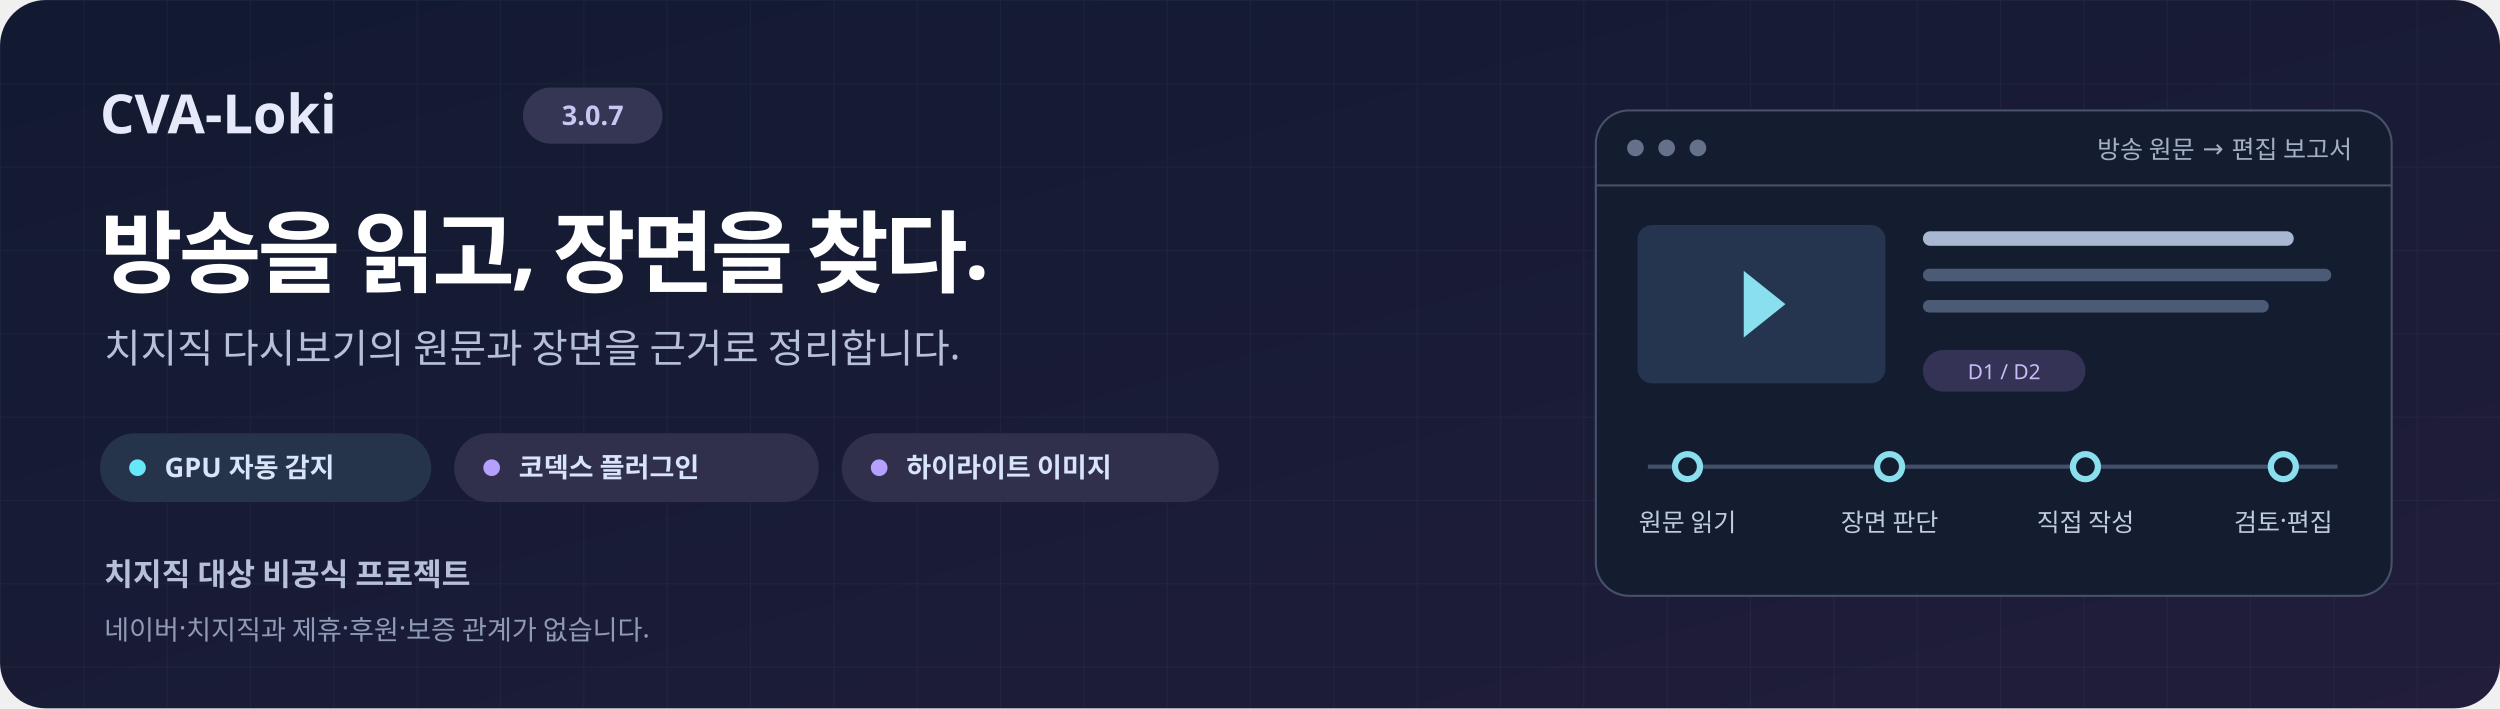
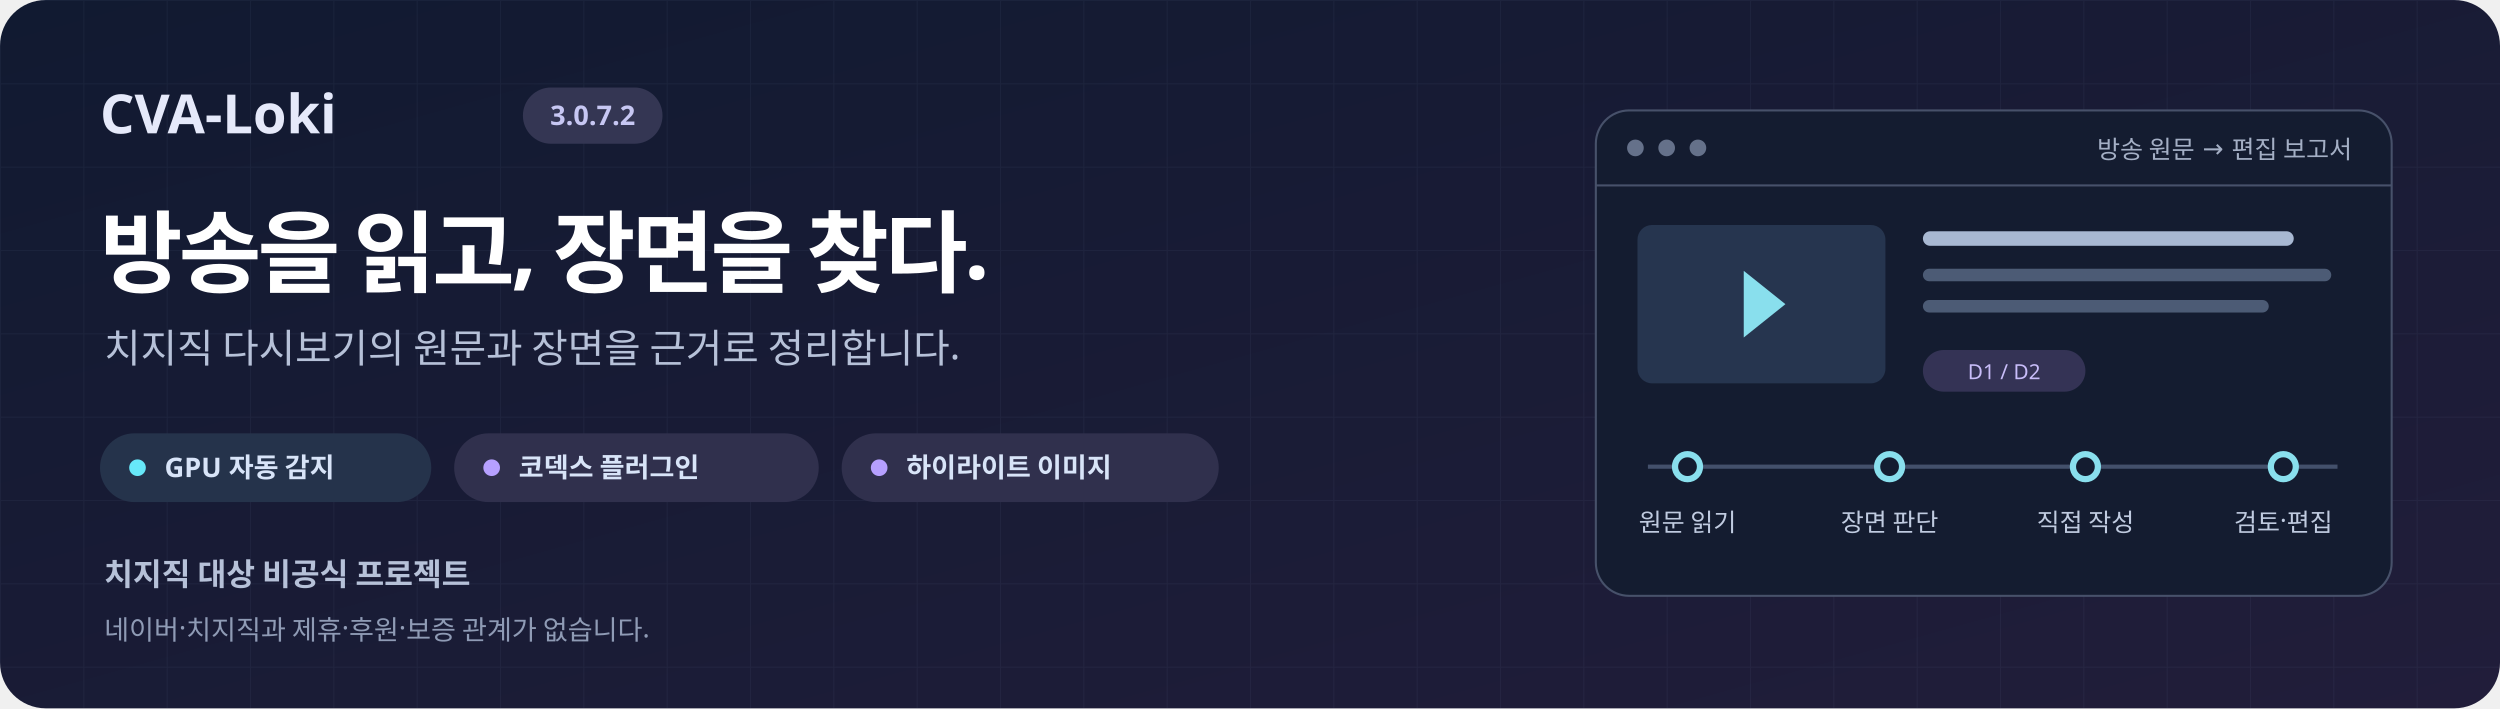
<svg xmlns="http://www.w3.org/2000/svg" viewBox="0 0 1200 340" role="img" aria-labelledby="title desc">
  <defs>
    <linearGradient id="bg" x2="1" y2="1">
      <stop stop-color="#111a31" />
      <stop offset="1" stop-color="#211d3a" />
    </linearGradient>
    <linearGradient id="accent">
      <stop stop-color="#67e8f9" />
      <stop offset="1" stop-color="#b6a0ff" />
    </linearGradient>
    <pattern id="grid" width="40" height="40" patternUnits="userSpaceOnUse">
      <path d="M40 0H0V40" fill="none" stroke="#bac8f7" stroke-opacity=".045" />
    </pattern>
  </defs>
  <rect width="1200" height="340" rx="22" fill="url(#bg)" />
  <rect width="1200" height="340" rx="22" fill="url(#grid)" />
  <path d="M0 337H1200" stroke="url(#accent)" stroke-width="6" />
  <g font-family="'Malgun Gothic','Apple SD Gothic Neo','Noto Sans KR',sans-serif">
    <text x="48" y="64" fill="#e5e9fa" font-size="26" font-weight="700">CVA-Loki</text>
    <rect x="251" y="42" width="67" height="27" rx="13.5" fill="#343653" />
-     <text x="284.5" y="60" text-anchor="middle" fill="#c7c7f3" font-size="13" font-weight="600">3.0.7</text>
+     <text x="284.5" y="60" text-anchor="middle" fill="#c7c7f3" font-size="13" font-weight="600">3.0.7.2</text>
    <text x="48" y="137" fill="#ffffff" font-size="43" font-weight="750" letter-spacing="-1.7">방송을 읽고, 장면을 찾다.</text>
    <text x="50" y="174" fill="#b6c1d8" font-size="19">치지직 다시보기의 원문과 장면을 근거로 정리합니다.</text>
    <g font-size="13" font-weight="600" fill="#d8e4f8">
      <rect x="48" y="208" width="159" height="33" rx="16.5" fill="#25334b" />
      <circle cx="66" cy="224.5" r="4" fill="#67e8f9" />
      <text x="79" y="229">GPU 자동 감지</text>
      <rect x="218" y="208" width="175" height="33" rx="16.5" fill="#30304d" />
      <circle cx="236" cy="224.5" r="4" fill="#b6a0ff" />
      <text x="249" y="229">코덱스 플러그인</text>
      <rect x="404" y="208" width="181" height="33" rx="16.5" fill="#30304d" />
      <circle cx="422" cy="224.5" r="4" fill="#b6a0ff" />
      <text x="435" y="229">하이라이트 이미지</text>
    </g>
    <text x="50" y="281" fill="#b6c1d8" font-size="15" font-weight="600">치지직 대상 비공식 프로젝트</text>
    <text x="50" y="307" fill="#8f9bb5" font-size="13">네이버·치지직과 제휴·후원·보증 관계가 없습니다.</text>
    <g transform="translate(766 53)">
      <rect x="0" y="0" width="382" height="233" rx="16" fill="#141c30" stroke="#47516a" />
      <path d="M0 36H382" stroke="#47516a" />
      <circle cx="19" cy="18" r="4" fill="#65718a" />
      <circle cx="34" cy="18" r="4" fill="#65718a" />
      <circle cx="49" cy="18" r="4" fill="#65718a" />
      <text x="363" y="23" text-anchor="end" fill="#a4afc5" font-size="12">방송 원문 → 편집 보고서</text>
      <rect x="20" y="55" width="119" height="76" rx="7" fill="#26354f" />
      <path d="M71 77L91 93L71 109Z" fill="#89dfed" />
      <rect x="157" y="58" width="178" height="7" rx="3.5" fill="#a8b8d2" />
      <rect x="157" y="76" width="196" height="6" rx="3" fill="#4c5b75" />
      <rect x="157" y="91" width="166" height="6" rx="3" fill="#4c5b75" />
      <rect x="157" y="115" width="78" height="20" rx="10" fill="#343355" />
      <text x="196" y="129" text-anchor="middle" fill="#c8bdf9" font-size="10">D1 / D2</text>
      <path d="M25 171H356" stroke="#43506b" stroke-width="2" />
      <path d="M44 171H320" stroke="url(#accent)" stroke-width="3" />
      <g fill="#141c30" stroke="#89dfed" stroke-width="3">
        <circle cx="44" cy="171" r="6" />
        <circle cx="141" cy="171" r="6" />
        <circle cx="235" cy="171" r="6" />
        <circle cx="330" cy="171" r="6" />
      </g>
      <g fill="#c0cbe0" font-size="12" text-anchor="middle">
        <text x="44" y="202">원문 읽기</text>
        <text x="141" y="202">장면 판단</text>
        <text x="235" y="202">직접 작성</text>
        <text x="330" y="202">검토·편집</text>
      </g>
    </g>
  </g>
</svg>
